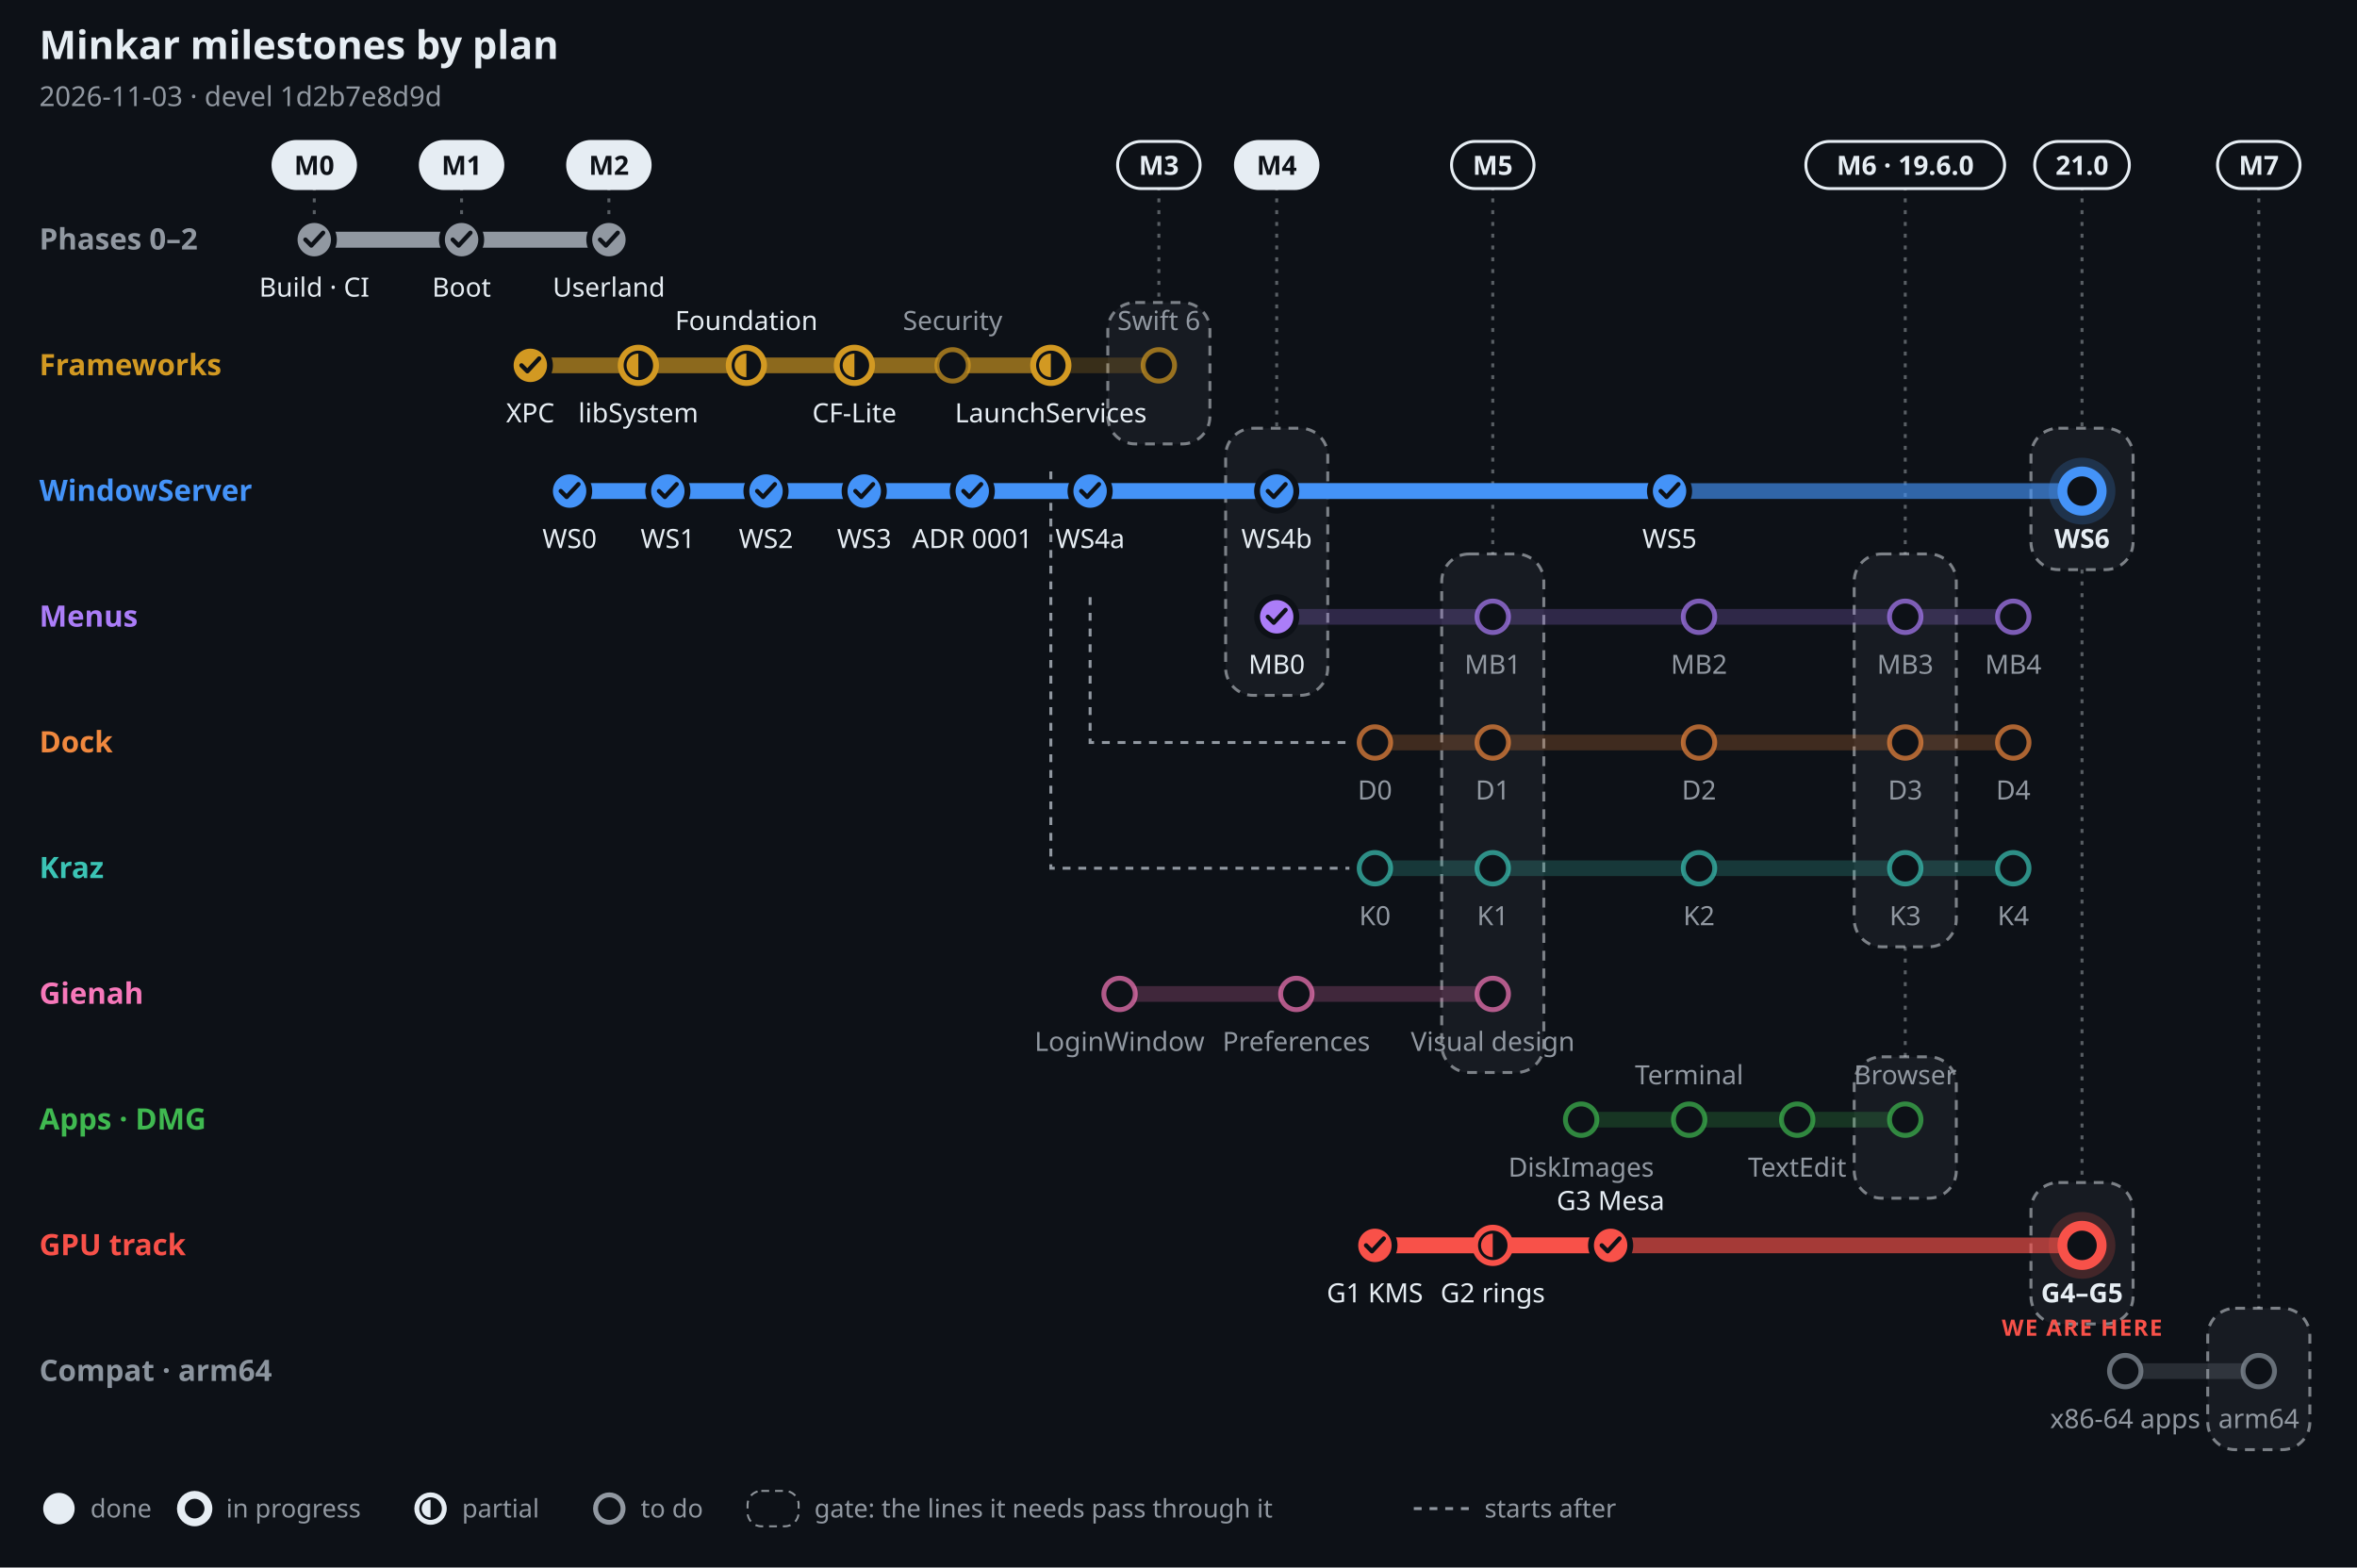
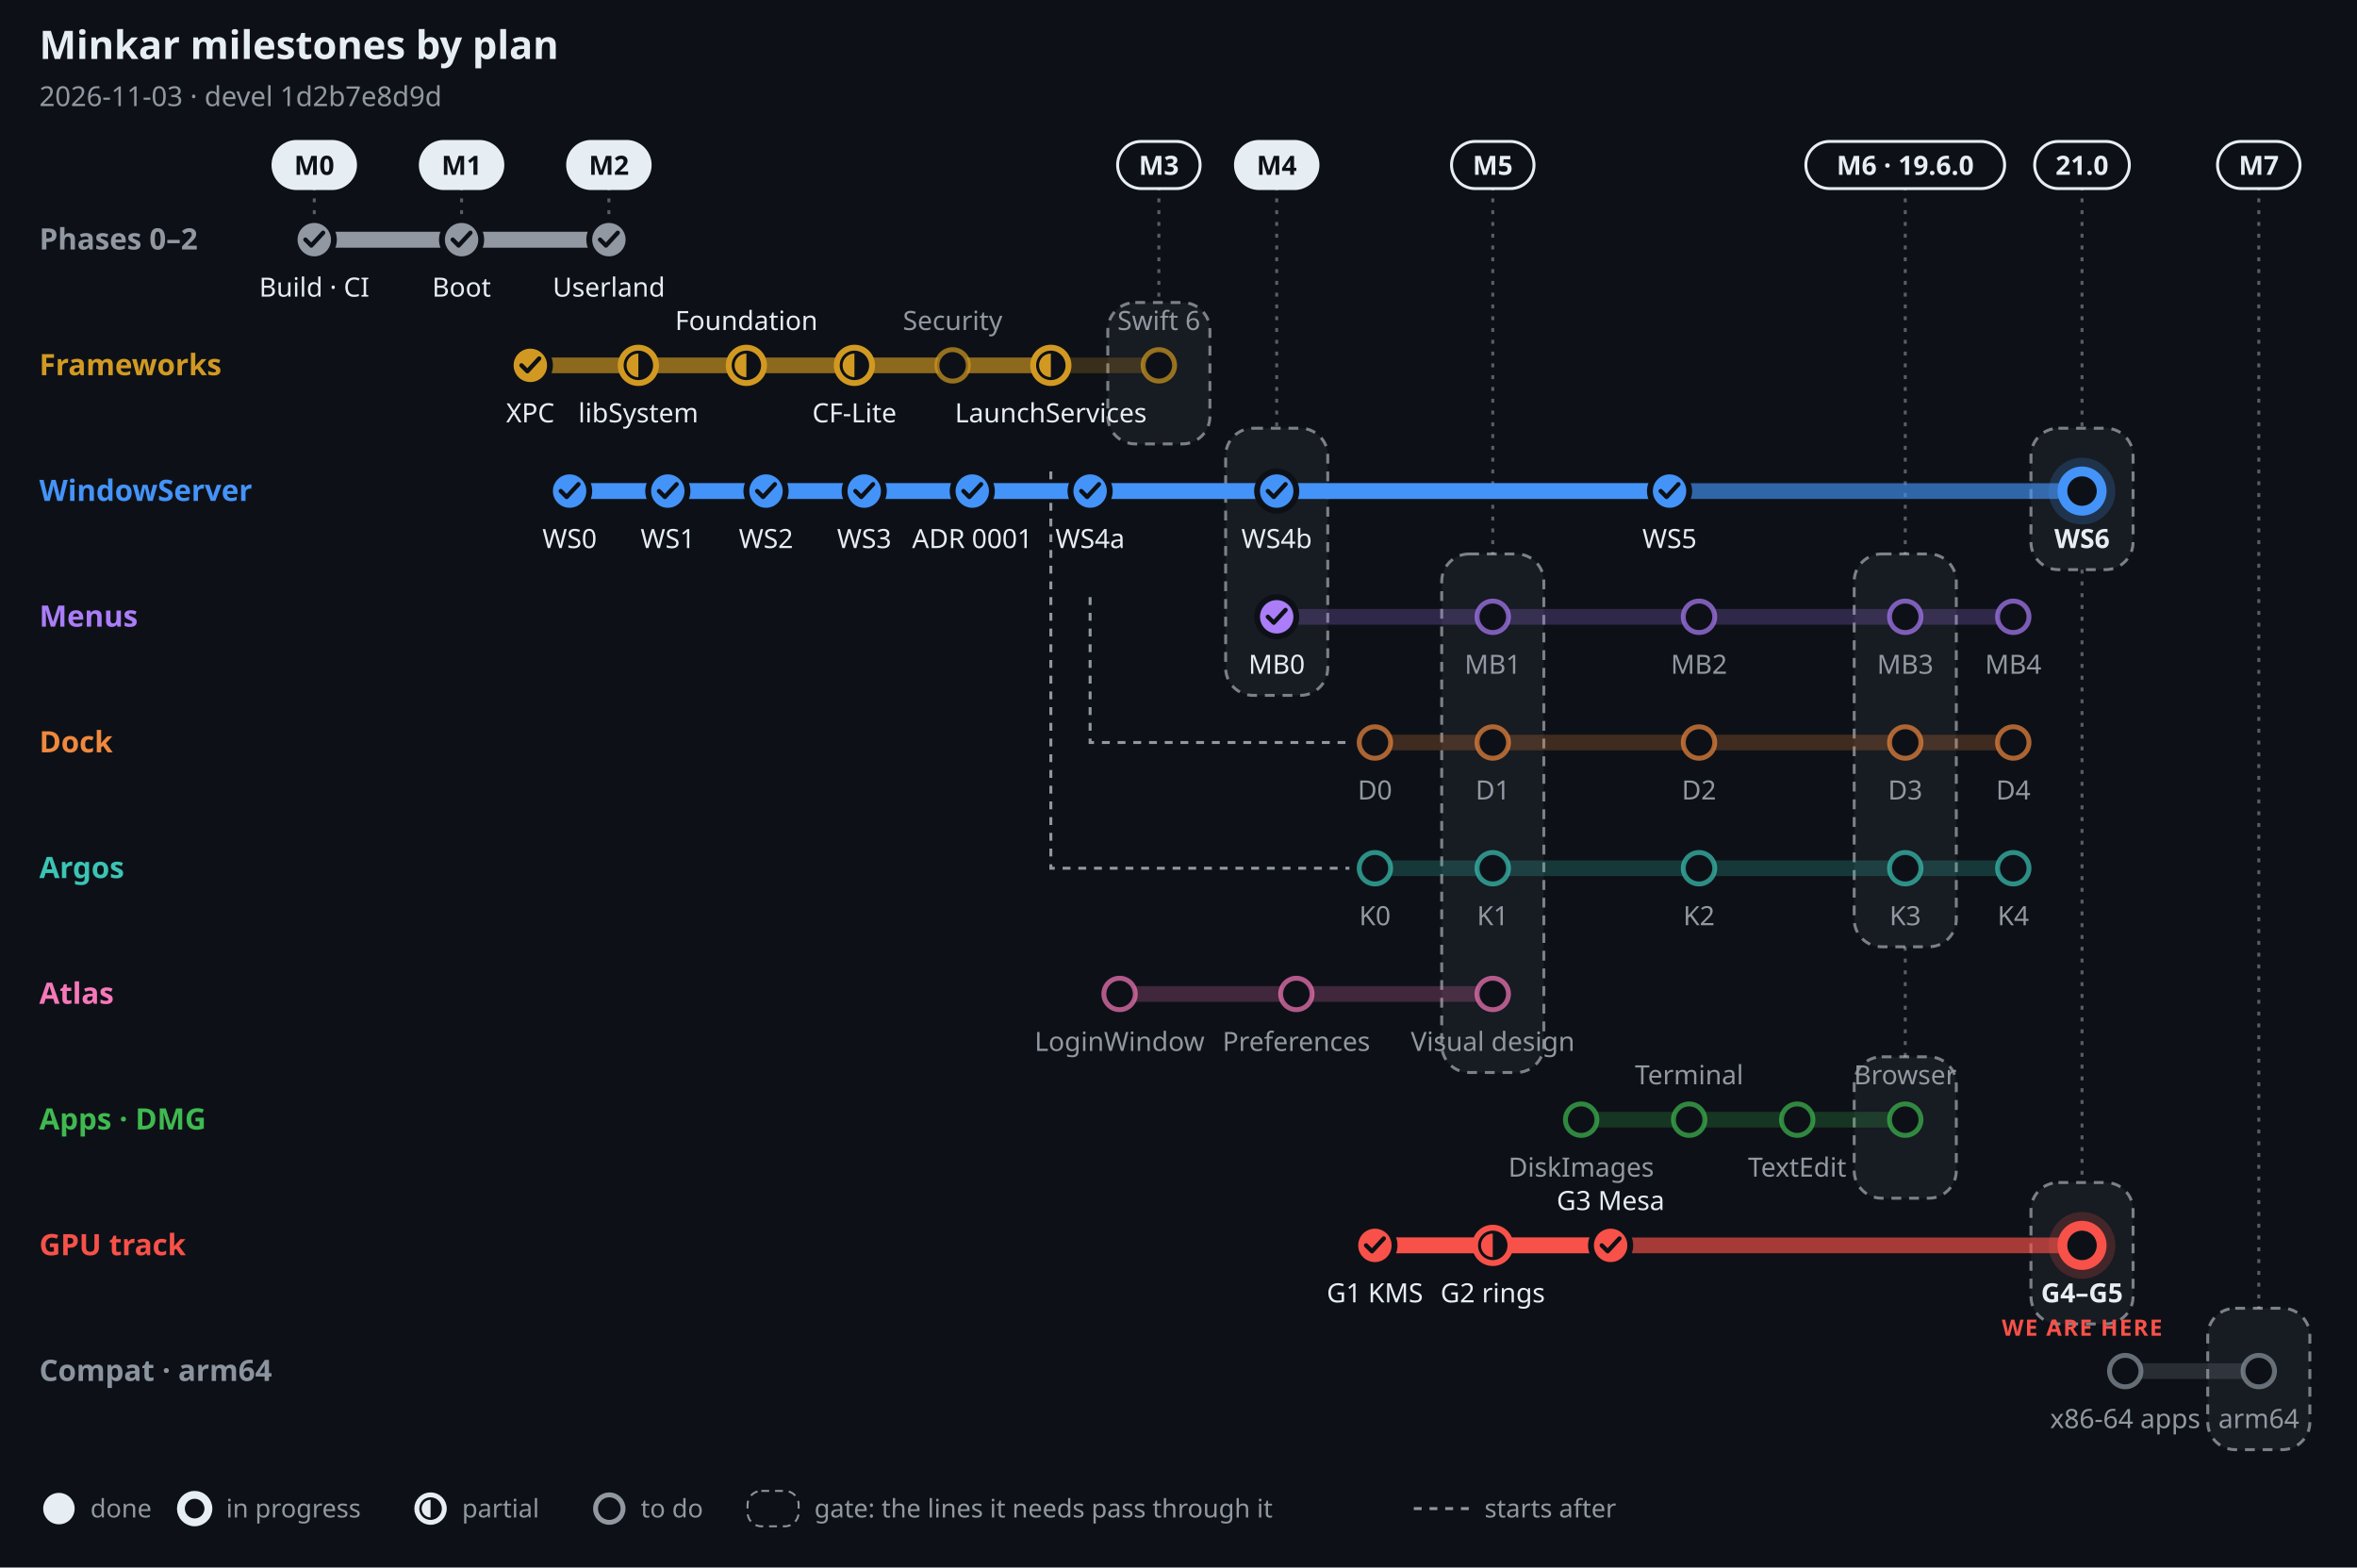
<svg xmlns="http://www.w3.org/2000/svg" width="1200" height="798" viewBox="0 0 1200 798" font-family="-apple-system, BlinkMacSystemFont, 'Segoe UI', 'Noto Sans', Helvetica, Arial, sans-serif" role="img" aria-label="Minkar milestones by plan, 2026-11-03">
  <rect width="1200" height="798" fill="#0d1117" />
  <text x="20" y="30" font-size="20" font-weight="700" fill="#e6edf3" text-anchor="start">Minkar milestones by plan</text>
  <text x="20" y="54" font-size="14" font-weight="400" fill="#9198a1" text-anchor="start">2026-11-03 · devel 1d2b7e8d9d</text>
  <line x1="160" y1="95" x2="160" y2="110" stroke="#e6edf3" stroke-opacity=".35" stroke-width="1.5" stroke-dasharray="2 4" />
  <rect x="139" y="72" width="42" height="24" rx="12" fill="#e6edf3" stroke="#e6edf3" stroke-width="1.5" />
  <text x="160" y="89" font-size="13.5" font-weight="700" fill="#0d1117" text-anchor="middle">M0</text>
  <line x1="235" y1="95" x2="235" y2="110" stroke="#e6edf3" stroke-opacity=".35" stroke-width="1.5" stroke-dasharray="2 4" />
  <rect x="214" y="72" width="42" height="24" rx="12" fill="#e6edf3" stroke="#e6edf3" stroke-width="1.5" />
  <text x="235" y="89" font-size="13.5" font-weight="700" fill="#0d1117" text-anchor="middle">M1</text>
  <line x1="310" y1="95" x2="310" y2="110" stroke="#e6edf3" stroke-opacity=".35" stroke-width="1.5" stroke-dasharray="2 4" />
  <rect x="289" y="72" width="42" height="24" rx="12" fill="#e6edf3" stroke="#e6edf3" stroke-width="1.5" />
  <text x="310" y="89" font-size="13.5" font-weight="700" fill="#0d1117" text-anchor="middle">M2</text>
  <line x1="590" y1="95" x2="590" y2="154" stroke="#e6edf3" stroke-opacity=".35" stroke-width="1.5" stroke-dasharray="2 4" />
  <rect x="564" y="154" width="52" height="72" rx="14" fill="#e6edf3" fill-opacity=".05" stroke="#e6edf3" stroke-opacity=".5" stroke-width="1.5" stroke-dasharray="5 4" />
  <rect x="569" y="72" width="42" height="24" rx="12" fill="#0d1117" stroke="#e6edf3" stroke-width="1.5" />
  <text x="590" y="89" font-size="13.5" font-weight="700" fill="#e6edf3" text-anchor="middle">M3</text>
  <line x1="650" y1="95" x2="650" y2="218" stroke="#e6edf3" stroke-opacity=".35" stroke-width="1.5" stroke-dasharray="2 4" />
  <rect x="624" y="218" width="52" height="136" rx="14" fill="#e6edf3" fill-opacity=".05" stroke="#e6edf3" stroke-opacity=".5" stroke-width="1.5" stroke-dasharray="5 4" />
  <rect x="629" y="72" width="42" height="24" rx="12" fill="#e6edf3" stroke="#e6edf3" stroke-width="1.5" />
  <text x="650" y="89" font-size="13.5" font-weight="700" fill="#0d1117" text-anchor="middle">M4</text>
  <line x1="760" y1="95" x2="760" y2="282" stroke="#e6edf3" stroke-opacity=".35" stroke-width="1.5" stroke-dasharray="2 4" />
  <rect x="734" y="282" width="52" height="264" rx="14" fill="#e6edf3" fill-opacity=".05" stroke="#e6edf3" stroke-opacity=".5" stroke-width="1.5" stroke-dasharray="5 4" />
  <rect x="739" y="72" width="42" height="24" rx="12" fill="#0d1117" stroke="#e6edf3" stroke-width="1.5" />
  <text x="760" y="89" font-size="13.5" font-weight="700" fill="#e6edf3" text-anchor="middle">M5</text>
  <line x1="970" y1="95" x2="970" y2="282" stroke="#e6edf3" stroke-opacity=".35" stroke-width="1.5" stroke-dasharray="2 4" />
  <rect x="944" y="282" width="52" height="200" rx="14" fill="#e6edf3" fill-opacity=".05" stroke="#e6edf3" stroke-opacity=".5" stroke-width="1.5" stroke-dasharray="5 4" />
  <line x1="970" y1="482" x2="970" y2="538" stroke="#e6edf3" stroke-opacity=".35" stroke-width="1.5" stroke-dasharray="2 4" />
  <rect x="944" y="538" width="52" height="72" rx="14" fill="#e6edf3" fill-opacity=".05" stroke="#e6edf3" stroke-opacity=".5" stroke-width="1.5" stroke-dasharray="5 4" />
  <rect x="919.4" y="72" width="101.2" height="24" rx="12" fill="#0d1117" stroke="#e6edf3" stroke-width="1.5" />
  <text x="970" y="89" font-size="13.5" font-weight="700" fill="#e6edf3" text-anchor="middle">M6 · 19.6.0</text>
  <line x1="1060" y1="95" x2="1060" y2="218" stroke="#e6edf3" stroke-opacity=".35" stroke-width="1.5" stroke-dasharray="2 4" />
  <rect x="1034" y="218" width="52" height="72" rx="14" fill="#e6edf3" fill-opacity=".05" stroke="#e6edf3" stroke-opacity=".5" stroke-width="1.5" stroke-dasharray="5 4" />
  <line x1="1060" y1="290" x2="1060" y2="602" stroke="#e6edf3" stroke-opacity=".35" stroke-width="1.5" stroke-dasharray="2 4" />
  <rect x="1034" y="602" width="52" height="72" rx="14" fill="#e6edf3" fill-opacity=".05" stroke="#e6edf3" stroke-opacity=".5" stroke-width="1.5" stroke-dasharray="5 4" />
  <rect x="1035.9" y="72" width="48.2" height="24" rx="12" fill="#0d1117" stroke="#e6edf3" stroke-width="1.5" />
  <text x="1060" y="89" font-size="13.5" font-weight="700" fill="#e6edf3" text-anchor="middle">21.0</text>
  <line x1="1150" y1="95" x2="1150" y2="666" stroke="#e6edf3" stroke-opacity=".35" stroke-width="1.5" stroke-dasharray="2 4" />
  <rect x="1124" y="666" width="52" height="72" rx="14" fill="#e6edf3" fill-opacity=".05" stroke="#e6edf3" stroke-opacity=".5" stroke-width="1.5" stroke-dasharray="5 4" />
  <rect x="1129" y="72" width="42" height="24" rx="12" fill="#0d1117" stroke="#e6edf3" stroke-width="1.5" />
  <text x="1150" y="89" font-size="13.5" font-weight="700" fill="#e6edf3" text-anchor="middle">M7</text>
  <path d="M555 304 V378 H687" fill="none" stroke="#9198a1" stroke-width="1.5" stroke-dasharray="4 4" />
  <path d="M535 240 V442 H687" fill="none" stroke="#9198a1" stroke-width="1.5" stroke-dasharray="4 4" />
  <text x="20" y="127" font-size="15" font-weight="700" fill="#9198a1" text-anchor="start">Phases 0–2</text>
  <line x1="160" y1="122" x2="310" y2="122" stroke="#9198a1" stroke-opacity=".22" stroke-width="8" stroke-linecap="round" />
  <line x1="160" y1="122" x2="310" y2="122" stroke="#9198a1" stroke-opacity=".55" stroke-width="8" stroke-linecap="round" />
  <line x1="160" y1="122" x2="310" y2="122" stroke="#9198a1" stroke-opacity="1" stroke-width="8" stroke-linecap="round" />
  <circle cx="160" cy="122" r="10" fill="#9198a1" stroke="#0d1117" stroke-width="3" />
  <path d="M155.5 122 l3 3 l6 -6.5" fill="none" stroke="#0d1117" stroke-width="2.2" stroke-linecap="round" stroke-linejoin="round" />
  <text x="160" y="151" font-size="13.5" font-weight="500" fill="#e6edf3" text-anchor="middle">Build · CI</text>
  <circle cx="235" cy="122" r="10" fill="#9198a1" stroke="#0d1117" stroke-width="3" />
  <path d="M230.5 122 l3 3 l6 -6.5" fill="none" stroke="#0d1117" stroke-width="2.2" stroke-linecap="round" stroke-linejoin="round" />
  <text x="235" y="151" font-size="13.5" font-weight="500" fill="#e6edf3" text-anchor="middle">Boot</text>
  <circle cx="310" cy="122" r="10" fill="#9198a1" stroke="#0d1117" stroke-width="3" />
  <path d="M305.5 122 l3 3 l6 -6.5" fill="none" stroke="#0d1117" stroke-width="2.2" stroke-linecap="round" stroke-linejoin="round" />
  <text x="310" y="151" font-size="13.5" font-weight="500" fill="#e6edf3" text-anchor="middle">Userland</text>
  <text x="20" y="191" font-size="15" font-weight="700" fill="#d29922" text-anchor="start">Frameworks</text>
  <line x1="270" y1="186" x2="590" y2="186" stroke="#d29922" stroke-opacity=".22" stroke-width="8" stroke-linecap="round" />
  <line x1="270" y1="186" x2="535" y2="186" stroke="#d29922" stroke-opacity=".55" stroke-width="8" stroke-linecap="round" />
  <line x1="270" y1="186" x2="270" y2="186" stroke="#d29922" stroke-opacity="1" stroke-width="8" stroke-linecap="round" />
  <circle cx="270" cy="186" r="10" fill="#d29922" stroke="#0d1117" stroke-width="3" />
  <path d="M265.5 186 l3 3 l6 -6.5" fill="none" stroke="#0d1117" stroke-width="2.2" stroke-linecap="round" stroke-linejoin="round" />
  <text x="270" y="215" font-size="13.5" font-weight="500" fill="#e6edf3" text-anchor="middle">XPC</text>
  <circle cx="325" cy="186" r="9" fill="#0d1117" stroke="#d29922" stroke-width="3" />
  <path d="M325 180 A6 6 0 0 0 325 192 Z" fill="#d29922" />
  <text x="325" y="215" font-size="13.5" font-weight="500" fill="#e6edf3" text-anchor="middle">libSystem</text>
  <circle cx="380" cy="186" r="9" fill="#0d1117" stroke="#d29922" stroke-width="3" />
  <path d="M380 180 A6 6 0 0 0 380 192 Z" fill="#d29922" />
  <text x="380" y="168" font-size="13.5" font-weight="500" fill="#e6edf3" text-anchor="middle">Foundation</text>
  <circle cx="435" cy="186" r="9" fill="#0d1117" stroke="#d29922" stroke-width="3" />
  <path d="M435 180 A6 6 0 0 0 435 192 Z" fill="#d29922" />
  <text x="435" y="215" font-size="13.5" font-weight="500" fill="#e6edf3" text-anchor="middle">CF-Lite</text>
  <circle cx="485" cy="186" r="8" fill="#0d1117" stroke="#d29922" stroke-opacity=".7" stroke-width="2.5" />
  <text x="485" y="168" font-size="13.5" font-weight="500" fill="#9198a1" text-anchor="middle">Security</text>
  <circle cx="535" cy="186" r="9" fill="#0d1117" stroke="#d29922" stroke-width="3" />
  <path d="M535 180 A6 6 0 0 0 535 192 Z" fill="#d29922" />
  <text x="535" y="215" font-size="13.5" font-weight="500" fill="#e6edf3" text-anchor="middle">LaunchServices</text>
  <circle cx="590" cy="186" r="8" fill="#0d1117" stroke="#d29922" stroke-opacity=".7" stroke-width="2.5" />
  <text x="590" y="168" font-size="13.5" font-weight="500" fill="#9198a1" text-anchor="middle">Swift 6</text>
  <text x="20" y="255" font-size="15" font-weight="700" fill="#4493f8" text-anchor="start">WindowServer</text>
  <line x1="290" y1="250" x2="1060" y2="250" stroke="#4493f8" stroke-opacity=".22" stroke-width="8" stroke-linecap="round" />
  <line x1="290" y1="250" x2="1060" y2="250" stroke="#4493f8" stroke-opacity=".55" stroke-width="8" stroke-linecap="round" />
  <line x1="290" y1="250" x2="850" y2="250" stroke="#4493f8" stroke-opacity="1" stroke-width="8" stroke-linecap="round" />
  <circle cx="290" cy="250" r="10" fill="#4493f8" stroke="#0d1117" stroke-width="3" />
  <path d="M285.5 250 l3 3 l6 -6.5" fill="none" stroke="#0d1117" stroke-width="2.2" stroke-linecap="round" stroke-linejoin="round" />
  <text x="290" y="279" font-size="13.5" font-weight="500" fill="#e6edf3" text-anchor="middle">WS0</text>
  <circle cx="340" cy="250" r="10" fill="#4493f8" stroke="#0d1117" stroke-width="3" />
  <path d="M335.5 250 l3 3 l6 -6.5" fill="none" stroke="#0d1117" stroke-width="2.2" stroke-linecap="round" stroke-linejoin="round" />
  <text x="340" y="279" font-size="13.5" font-weight="500" fill="#e6edf3" text-anchor="middle">WS1</text>
  <circle cx="390" cy="250" r="10" fill="#4493f8" stroke="#0d1117" stroke-width="3" />
  <path d="M385.5 250 l3 3 l6 -6.5" fill="none" stroke="#0d1117" stroke-width="2.2" stroke-linecap="round" stroke-linejoin="round" />
  <text x="390" y="279" font-size="13.5" font-weight="500" fill="#e6edf3" text-anchor="middle">WS2</text>
  <circle cx="440" cy="250" r="10" fill="#4493f8" stroke="#0d1117" stroke-width="3" />
  <path d="M435.5 250 l3 3 l6 -6.5" fill="none" stroke="#0d1117" stroke-width="2.2" stroke-linecap="round" stroke-linejoin="round" />
  <text x="440" y="279" font-size="13.5" font-weight="500" fill="#e6edf3" text-anchor="middle">WS3</text>
  <circle cx="495" cy="250" r="10" fill="#4493f8" stroke="#0d1117" stroke-width="3" />
  <path d="M490.5 250 l3 3 l6 -6.5" fill="none" stroke="#0d1117" stroke-width="2.2" stroke-linecap="round" stroke-linejoin="round" />
  <text x="495" y="279" font-size="13.5" font-weight="500" fill="#e6edf3" text-anchor="middle">ADR 0001</text>
  <circle cx="555" cy="250" r="10" fill="#4493f8" stroke="#0d1117" stroke-width="3" />
  <path d="M550.5 250 l3 3 l6 -6.5" fill="none" stroke="#0d1117" stroke-width="2.2" stroke-linecap="round" stroke-linejoin="round" />
  <text x="555" y="279" font-size="13.5" font-weight="500" fill="#e6edf3" text-anchor="middle">WS4a</text>
  <circle cx="650" cy="250" r="10" fill="#4493f8" stroke="#0d1117" stroke-width="3" />
  <path d="M645.5 250 l3 3 l6 -6.5" fill="none" stroke="#0d1117" stroke-width="2.2" stroke-linecap="round" stroke-linejoin="round" />
  <text x="650" y="279" font-size="13.5" font-weight="500" fill="#e6edf3" text-anchor="middle">WS4b</text>
  <circle cx="850" cy="250" r="10" fill="#4493f8" stroke="#0d1117" stroke-width="3" />
  <path d="M845.5 250 l3 3 l6 -6.5" fill="none" stroke="#0d1117" stroke-width="2.2" stroke-linecap="round" stroke-linejoin="round" />
  <text x="850" y="279" font-size="13.5" font-weight="500" fill="#e6edf3" text-anchor="middle">WS5</text>
  <circle cx="1060" cy="250" r="17" fill="#4493f8" fill-opacity=".2" />
  <circle cx="1060" cy="250" r="10" fill="#0d1117" stroke="#4493f8" stroke-width="5" />
  <text x="1060" y="279" font-size="13.5" font-weight="700" fill="#e6edf3" text-anchor="middle">WS6</text>
  <text x="20" y="319" font-size="15" font-weight="700" fill="#ab7df8" text-anchor="start">Menus</text>
  <line x1="650" y1="314" x2="1025" y2="314" stroke="#ab7df8" stroke-opacity=".22" stroke-width="8" stroke-linecap="round" />
  <line x1="650" y1="314" x2="650" y2="314" stroke="#ab7df8" stroke-opacity=".55" stroke-width="8" stroke-linecap="round" />
  <line x1="650" y1="314" x2="650" y2="314" stroke="#ab7df8" stroke-opacity="1" stroke-width="8" stroke-linecap="round" />
  <circle cx="650" cy="314" r="10" fill="#ab7df8" stroke="#0d1117" stroke-width="3" />
  <path d="M645.5 314 l3 3 l6 -6.5" fill="none" stroke="#0d1117" stroke-width="2.2" stroke-linecap="round" stroke-linejoin="round" />
  <text x="650" y="343" font-size="13.5" font-weight="500" fill="#e6edf3" text-anchor="middle">MB0</text>
  <circle cx="760" cy="314" r="8" fill="#0d1117" stroke="#ab7df8" stroke-opacity=".7" stroke-width="2.5" />
  <text x="760" y="343" font-size="13.5" font-weight="500" fill="#9198a1" text-anchor="middle">MB1</text>
  <circle cx="865" cy="314" r="8" fill="#0d1117" stroke="#ab7df8" stroke-opacity=".7" stroke-width="2.5" />
  <text x="865" y="343" font-size="13.5" font-weight="500" fill="#9198a1" text-anchor="middle">MB2</text>
  <circle cx="970" cy="314" r="8" fill="#0d1117" stroke="#ab7df8" stroke-opacity=".7" stroke-width="2.5" />
  <text x="970" y="343" font-size="13.5" font-weight="500" fill="#9198a1" text-anchor="middle">MB3</text>
  <circle cx="1025" cy="314" r="8" fill="#0d1117" stroke="#ab7df8" stroke-opacity=".7" stroke-width="2.5" />
  <text x="1025" y="343" font-size="13.5" font-weight="500" fill="#9198a1" text-anchor="middle">MB4</text>
  <text x="20" y="383" font-size="15" font-weight="700" fill="#f0883e" text-anchor="start">Dock</text>
  <line x1="700" y1="378" x2="1025" y2="378" stroke="#f0883e" stroke-opacity=".22" stroke-width="8" stroke-linecap="round" />
  <circle cx="700" cy="378" r="8" fill="#0d1117" stroke="#f0883e" stroke-opacity=".7" stroke-width="2.5" />
  <text x="700" y="407" font-size="13.5" font-weight="500" fill="#9198a1" text-anchor="middle">D0</text>
  <circle cx="760" cy="378" r="8" fill="#0d1117" stroke="#f0883e" stroke-opacity=".7" stroke-width="2.5" />
  <text x="760" y="407" font-size="13.5" font-weight="500" fill="#9198a1" text-anchor="middle">D1</text>
  <circle cx="865" cy="378" r="8" fill="#0d1117" stroke="#f0883e" stroke-opacity=".7" stroke-width="2.5" />
  <text x="865" y="407" font-size="13.5" font-weight="500" fill="#9198a1" text-anchor="middle">D2</text>
  <circle cx="970" cy="378" r="8" fill="#0d1117" stroke="#f0883e" stroke-opacity=".7" stroke-width="2.5" />
  <text x="970" y="407" font-size="13.5" font-weight="500" fill="#9198a1" text-anchor="middle">D3</text>
  <circle cx="1025" cy="378" r="8" fill="#0d1117" stroke="#f0883e" stroke-opacity=".7" stroke-width="2.5" />
  <text x="1025" y="407" font-size="13.5" font-weight="500" fill="#9198a1" text-anchor="middle">D4</text>
-   <text x="20" y="447" font-size="15" font-weight="700" fill="#3bc4b5" text-anchor="start">Kraz</text>
+   <text x="20" y="447" font-size="15" font-weight="700" fill="#3bc4b5" text-anchor="start">Argos</text>
  <line x1="700" y1="442" x2="1025" y2="442" stroke="#3bc4b5" stroke-opacity=".22" stroke-width="8" stroke-linecap="round" />
  <circle cx="700" cy="442" r="8" fill="#0d1117" stroke="#3bc4b5" stroke-opacity=".7" stroke-width="2.5" />
  <text x="700" y="471" font-size="13.5" font-weight="500" fill="#9198a1" text-anchor="middle">K0</text>
  <circle cx="760" cy="442" r="8" fill="#0d1117" stroke="#3bc4b5" stroke-opacity=".7" stroke-width="2.5" />
  <text x="760" y="471" font-size="13.5" font-weight="500" fill="#9198a1" text-anchor="middle">K1</text>
  <circle cx="865" cy="442" r="8" fill="#0d1117" stroke="#3bc4b5" stroke-opacity=".7" stroke-width="2.5" />
  <text x="865" y="471" font-size="13.5" font-weight="500" fill="#9198a1" text-anchor="middle">K2</text>
  <circle cx="970" cy="442" r="8" fill="#0d1117" stroke="#3bc4b5" stroke-opacity=".7" stroke-width="2.5" />
  <text x="970" y="471" font-size="13.5" font-weight="500" fill="#9198a1" text-anchor="middle">K3</text>
  <circle cx="1025" cy="442" r="8" fill="#0d1117" stroke="#3bc4b5" stroke-opacity=".7" stroke-width="2.5" />
  <text x="1025" y="471" font-size="13.5" font-weight="500" fill="#9198a1" text-anchor="middle">K4</text>
-   <text x="20" y="511" font-size="15" font-weight="700" fill="#f778ba" text-anchor="start">Gienah</text>
+   <text x="20" y="511" font-size="15" font-weight="700" fill="#f778ba" text-anchor="start">Atlas</text>
  <line x1="570" y1="506" x2="760" y2="506" stroke="#f778ba" stroke-opacity=".22" stroke-width="8" stroke-linecap="round" />
  <circle cx="570" cy="506" r="8" fill="#0d1117" stroke="#f778ba" stroke-opacity=".7" stroke-width="2.5" />
  <text x="570" y="535" font-size="13.5" font-weight="500" fill="#9198a1" text-anchor="middle">LoginWindow</text>
  <circle cx="660" cy="506" r="8" fill="#0d1117" stroke="#f778ba" stroke-opacity=".7" stroke-width="2.5" />
  <text x="660" y="535" font-size="13.5" font-weight="500" fill="#9198a1" text-anchor="middle">Preferences</text>
  <circle cx="760" cy="506" r="8" fill="#0d1117" stroke="#f778ba" stroke-opacity=".7" stroke-width="2.5" />
  <text x="760" y="535" font-size="13.5" font-weight="500" fill="#9198a1" text-anchor="middle">Visual design</text>
  <text x="20" y="575" font-size="15" font-weight="700" fill="#3fb950" text-anchor="start">Apps · DMG</text>
  <line x1="805" y1="570" x2="970" y2="570" stroke="#3fb950" stroke-opacity=".22" stroke-width="8" stroke-linecap="round" />
  <circle cx="805" cy="570" r="8" fill="#0d1117" stroke="#3fb950" stroke-opacity=".7" stroke-width="2.5" />
  <text x="805" y="599" font-size="13.5" font-weight="500" fill="#9198a1" text-anchor="middle">DiskImages</text>
  <circle cx="860" cy="570" r="8" fill="#0d1117" stroke="#3fb950" stroke-opacity=".7" stroke-width="2.5" />
  <text x="860" y="552" font-size="13.5" font-weight="500" fill="#9198a1" text-anchor="middle">Terminal</text>
  <circle cx="915" cy="570" r="8" fill="#0d1117" stroke="#3fb950" stroke-opacity=".7" stroke-width="2.5" />
  <text x="915" y="599" font-size="13.5" font-weight="500" fill="#9198a1" text-anchor="middle">TextEdit</text>
  <circle cx="970" cy="570" r="8" fill="#0d1117" stroke="#3fb950" stroke-opacity=".7" stroke-width="2.5" />
  <text x="970" y="552" font-size="13.5" font-weight="500" fill="#9198a1" text-anchor="middle">Browser</text>
  <text x="20" y="639" font-size="15" font-weight="700" fill="#f85149" text-anchor="start">GPU track</text>
  <line x1="700" y1="634" x2="1060" y2="634" stroke="#f85149" stroke-opacity=".22" stroke-width="8" stroke-linecap="round" />
  <line x1="700" y1="634" x2="1060" y2="634" stroke="#f85149" stroke-opacity=".55" stroke-width="8" stroke-linecap="round" />
  <line x1="700" y1="634" x2="820" y2="634" stroke="#f85149" stroke-opacity="1" stroke-width="8" stroke-linecap="round" />
  <circle cx="700" cy="634" r="10" fill="#f85149" stroke="#0d1117" stroke-width="3" />
  <path d="M695.5 634 l3 3 l6 -6.5" fill="none" stroke="#0d1117" stroke-width="2.2" stroke-linecap="round" stroke-linejoin="round" />
  <text x="700" y="663" font-size="13.5" font-weight="500" fill="#e6edf3" text-anchor="middle">G1 KMS</text>
  <circle cx="760" cy="634" r="9" fill="#0d1117" stroke="#f85149" stroke-width="3" />
  <path d="M760 628 A6 6 0 0 0 760 640 Z" fill="#f85149" />
  <text x="760" y="663" font-size="13.5" font-weight="500" fill="#e6edf3" text-anchor="middle">G2 rings</text>
  <circle cx="820" cy="634" r="10" fill="#f85149" stroke="#0d1117" stroke-width="3" />
  <path d="M815.5 634 l3 3 l6 -6.5" fill="none" stroke="#0d1117" stroke-width="2.2" stroke-linecap="round" stroke-linejoin="round" />
  <text x="820" y="616" font-size="13.5" font-weight="500" fill="#e6edf3" text-anchor="middle">G3 Mesa</text>
  <circle cx="1060" cy="634" r="17" fill="#f85149" fill-opacity=".2" />
  <circle cx="1060" cy="634" r="10" fill="#0d1117" stroke="#f85149" stroke-width="5" />
  <text x="1060" y="663" font-size="13.5" font-weight="700" fill="#e6edf3" text-anchor="middle">G4–G5</text>
  <text x="1060" y="680" font-size="11.5" font-weight="800" fill="#f85149" text-anchor="middle" letter-spacing=".06em">WE ARE HERE</text>
  <text x="20" y="703" font-size="15" font-weight="700" fill="#8b949e" text-anchor="start">Compat · arm64</text>
  <line x1="1082" y1="698" x2="1150" y2="698" stroke="#8b949e" stroke-opacity=".22" stroke-width="8" stroke-linecap="round" />
  <circle cx="1082" cy="698" r="8" fill="#0d1117" stroke="#8b949e" stroke-opacity=".7" stroke-width="2.5" />
  <text x="1082" y="727" font-size="13.5" font-weight="500" fill="#9198a1" text-anchor="middle">x86-64 apps</text>
  <circle cx="1150" cy="698" r="8" fill="#0d1117" stroke="#8b949e" stroke-opacity=".7" stroke-width="2.5" />
  <text x="1150" y="727" font-size="13.5" font-weight="500" fill="#9198a1" text-anchor="middle">arm64</text>
  <circle cx="30" cy="768" r="8" fill="#e6edf3" />
  <text x="46" y="772.5" font-size="13" font-weight="400" fill="#9198a1" text-anchor="start">done</text>
  <circle cx="99.1" cy="768" r="7" fill="#0d1117" stroke="#e6edf3" stroke-width="4" />
  <text x="115.1" y="772.5" font-size="13" font-weight="400" fill="#9198a1" text-anchor="start">in progress</text>
  <circle cx="219.2" cy="768" r="7" fill="#0d1117" stroke="#e6edf3" stroke-width="2.5" />
  <path d="M219.2 763.5 A4.5 4.5 0 0 0 219.2 772.5 Z" fill="#e6edf3" />
  <text x="235.2" y="772.5" font-size="13" font-weight="400" fill="#9198a1" text-anchor="start">partial</text>
  <circle cx="310.2" cy="768" r="7" fill="#0d1117" stroke="#9198a1" stroke-width="2.5" />
  <text x="326.2" y="772.5" font-size="13" font-weight="400" fill="#9198a1" text-anchor="start">to do</text>
  <rect x="380.6" y="759" width="26" height="18" rx="7" fill="none" stroke="#e6edf3" stroke-opacity=".6" stroke-dasharray="4 3" />
  <text x="414.6" y="772.5" font-size="13" font-weight="400" fill="#9198a1" text-anchor="start">gate: the lines it needs pass through it</text>
  <path d="M719.8 768 h28" stroke="#9198a1" stroke-width="1.5" stroke-dasharray="4 4" />
  <text x="755.8" y="772.5" font-size="13" font-weight="400" fill="#9198a1" text-anchor="start">starts after</text>
</svg>
